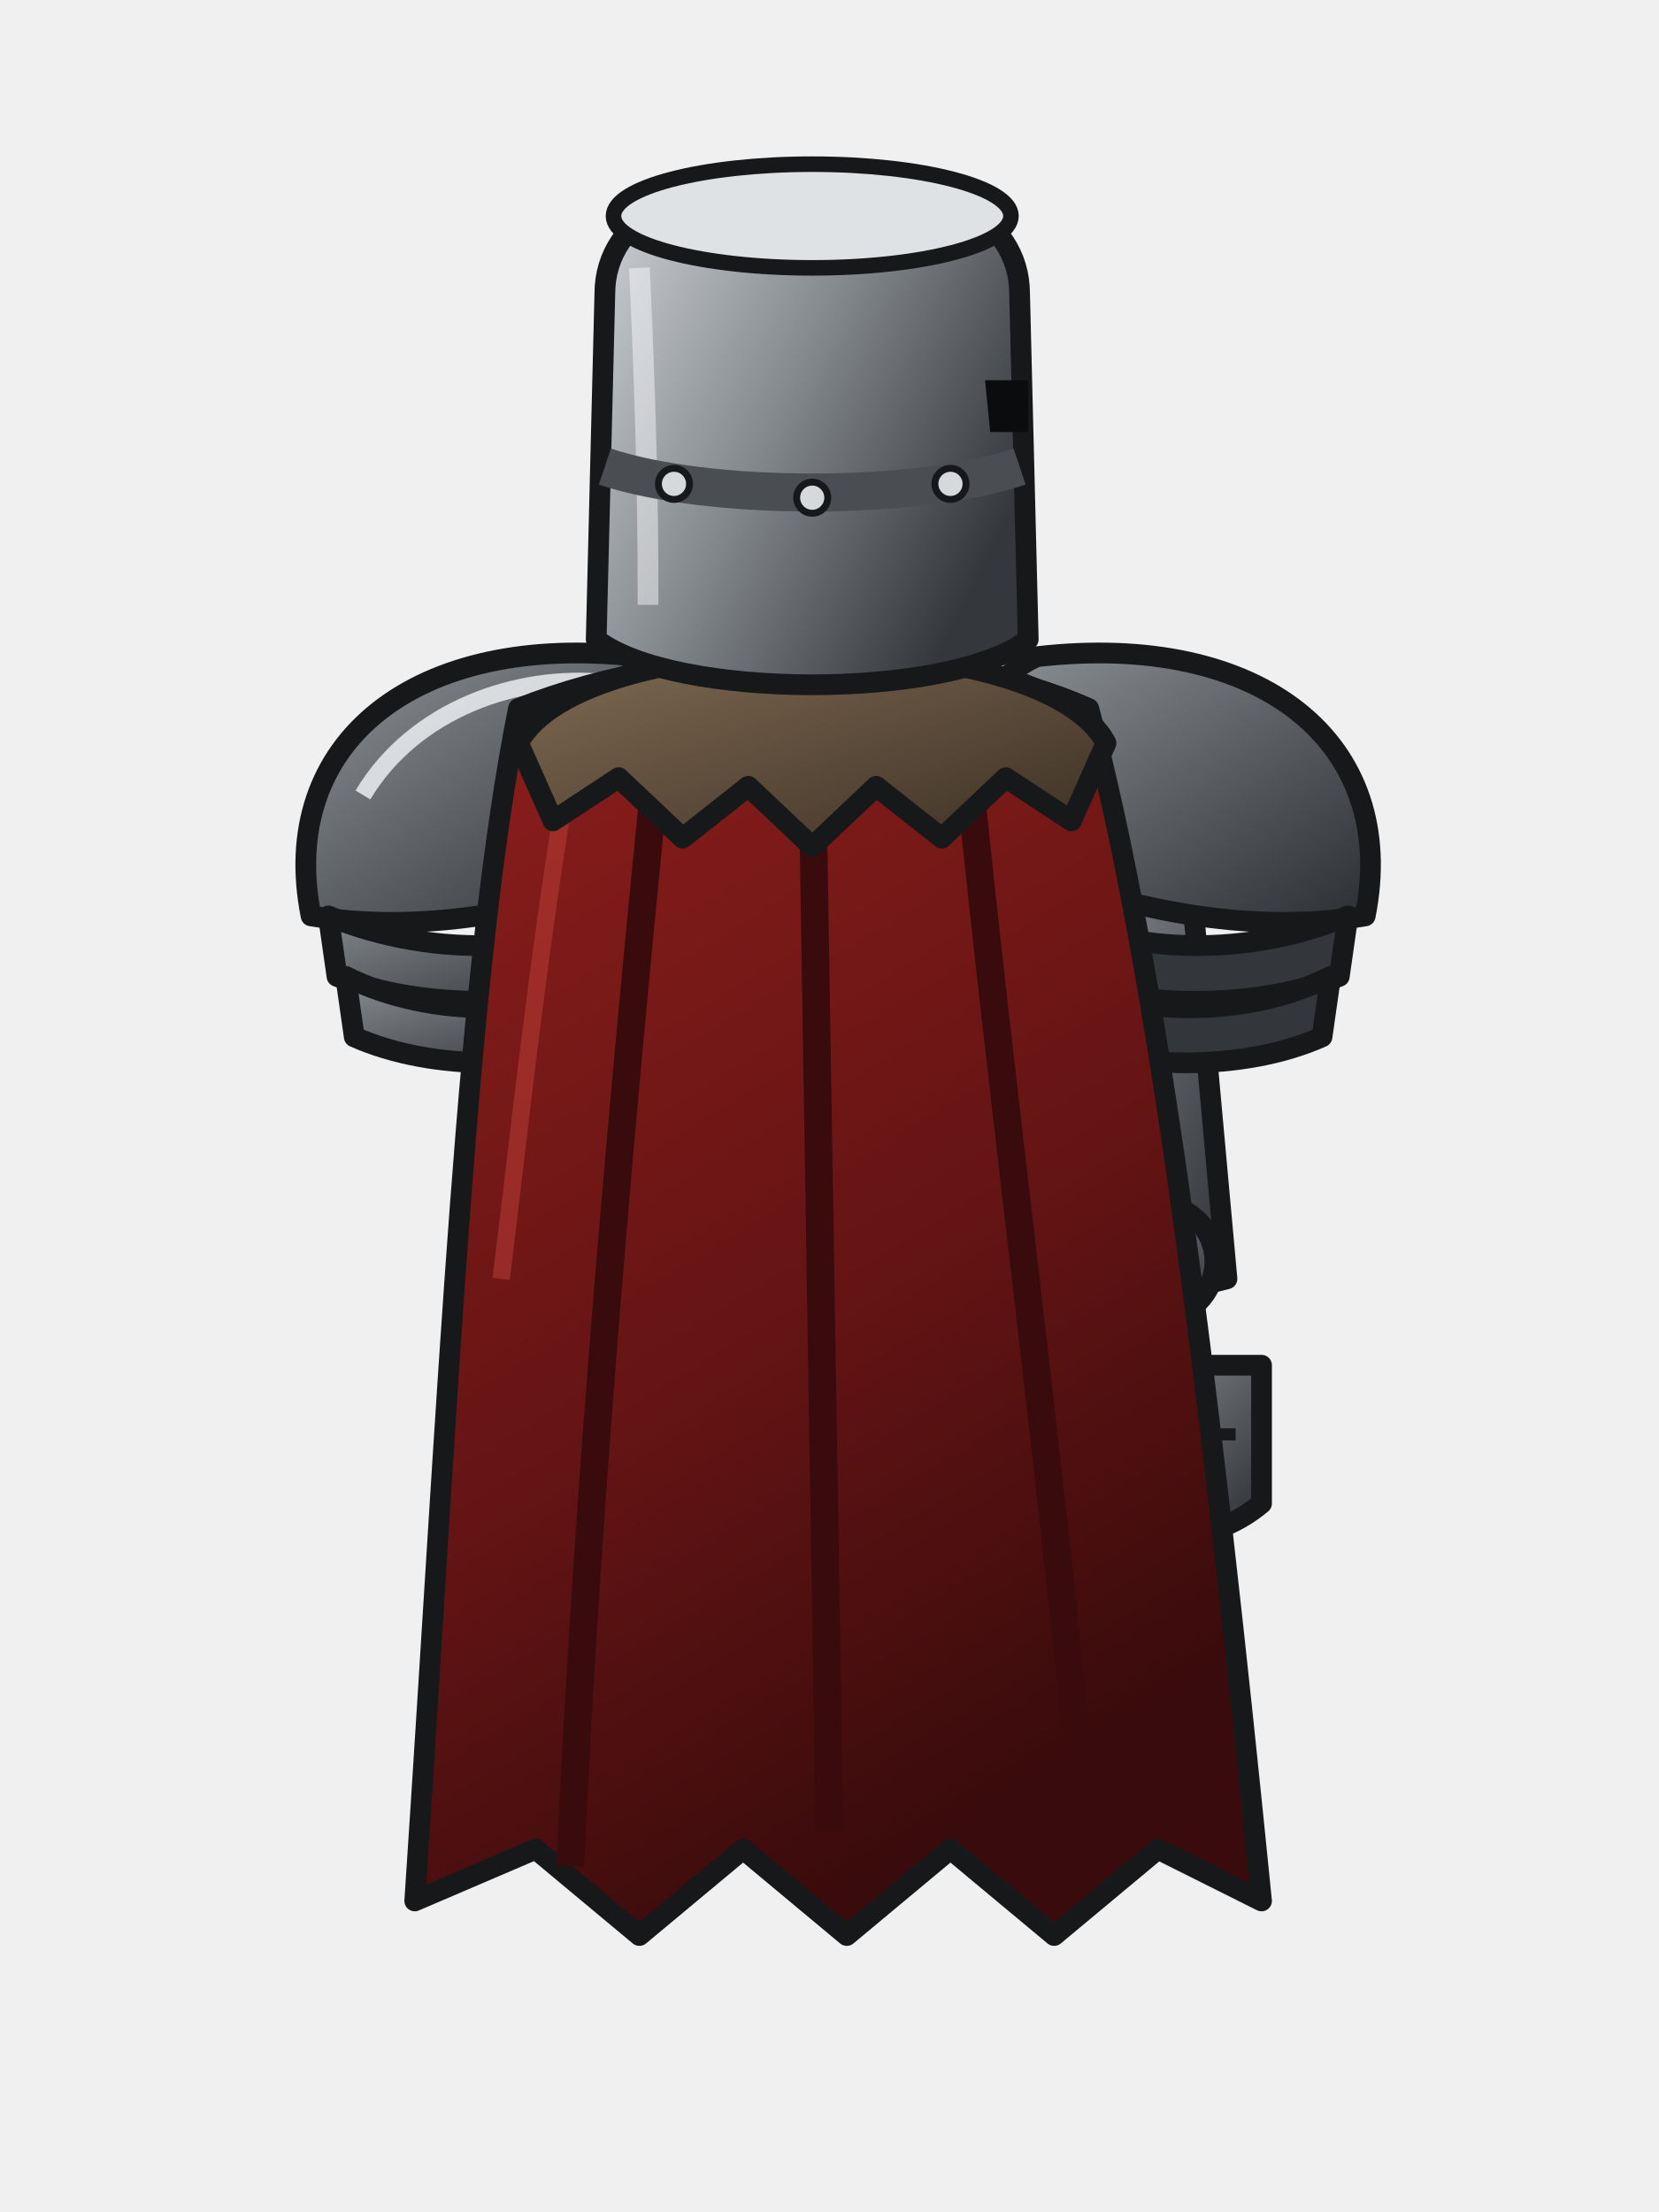
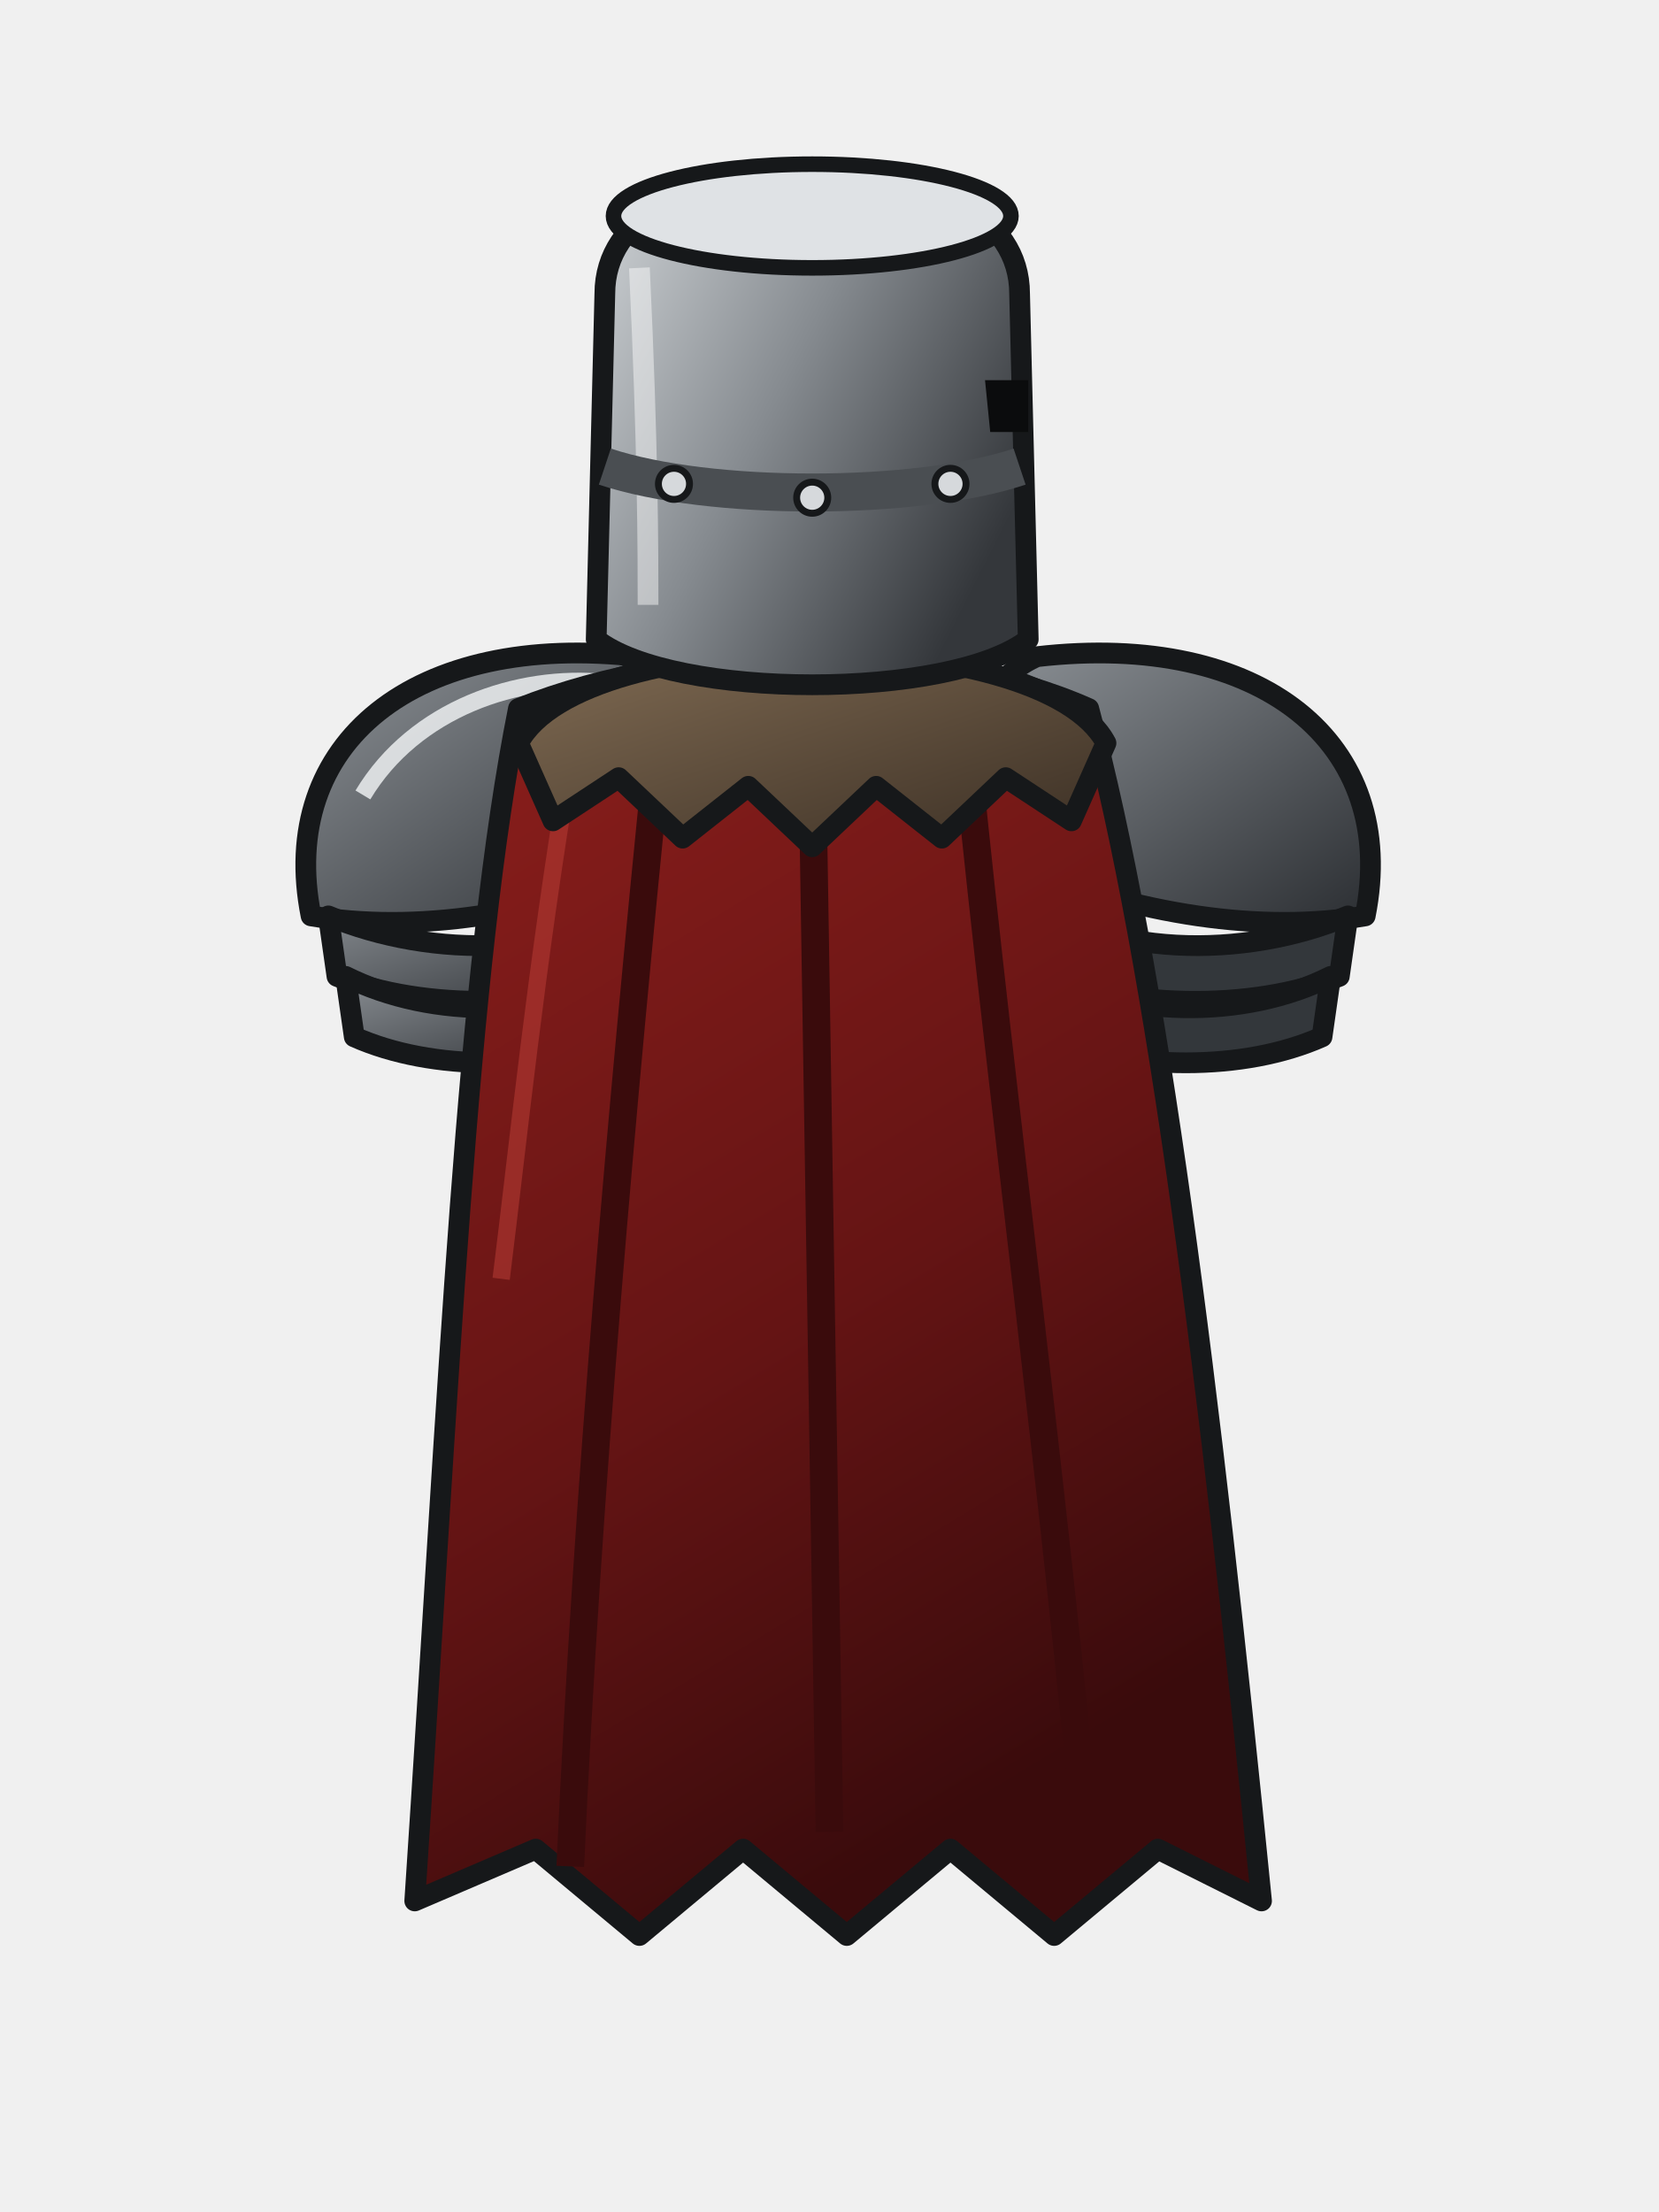
<svg xmlns="http://www.w3.org/2000/svg" viewBox="0 0 96 128" width="96" height="128">
  <defs>
    <linearGradient id="steel" x1="0" y1="0" x2="1" y2="1">
      <stop offset="0" stop-color="#c3c7cb" />
      <stop offset="0.45" stop-color="#7f8489" />
      <stop offset="1" stop-color="#3a3e42" />
    </linearGradient>
    <linearGradient id="steelD" x1="0" y1="0" x2="1" y2="1">
      <stop offset="0" stop-color="#8d9297" />
      <stop offset="1" stop-color="#2b2e32" />
    </linearGradient>
    <linearGradient id="helmG" x1="0" y1="0" x2="1" y2="0.6">
      <stop offset="0" stop-color="#d2d6d9" />
      <stop offset="0.5" stop-color="#868b90" />
      <stop offset="1" stop-color="#34373b" />
    </linearGradient>
    <linearGradient id="capeG" x1="0" y1="0" x2="0.4" y2="1">
      <stop offset="0" stop-color="#8e1f1c" />
      <stop offset="0.6" stop-color="#651414" />
      <stop offset="1" stop-color="#3a0b0c" />
    </linearGradient>
    <linearGradient id="furG" x1="0" y1="0" x2="1" y2="1">
      <stop offset="0" stop-color="#806b53" />
      <stop offset="1" stop-color="#3b2f24" />
    </linearGradient>
    <linearGradient id="leatherG" x1="0" y1="0" x2="1" y2="1">
      <stop offset="0" stop-color="#6b4a2e" />
      <stop offset="1" stop-color="#33220f" />
    </linearGradient>
    <linearGradient id="quiltG" x1="0" y1="0" x2="1" y2="1">
      <stop offset="0" stop-color="#7d6a4f" />
      <stop offset="1" stop-color="#3a2d1e" />
    </linearGradient>
    <linearGradient id="hoodG" x1="0" y1="0" x2="1" y2="1">
      <stop offset="0" stop-color="#4e4438" />
      <stop offset="0.6" stop-color="#2c251d" />
      <stop offset="1" stop-color="#16120d" />
    </linearGradient>
    <linearGradient id="scarfG" x1="0" y1="0" x2="1" y2="1">
      <stop offset="0" stop-color="#3f8a8a" />
      <stop offset="0.6" stop-color="#245a5e" />
      <stop offset="1" stop-color="#123236" />
    </linearGradient>
    <linearGradient id="trouserG" x1="0" y1="0" x2="1" y2="0">
      <stop offset="0" stop-color="#4a3f34" />
      <stop offset="1" stop-color="#231c15" />
    </linearGradient>
    <linearGradient id="robeG" x1="0" y1="0" x2="1" y2="1">
      <stop offset="0" stop-color="#4f3e80" />
      <stop offset="0.55" stop-color="#2e2350" />
      <stop offset="1" stop-color="#150f28" />
    </linearGradient>
    <linearGradient id="robeD" x1="0" y1="0" x2="1" y2="1">
      <stop offset="0" stop-color="#352a5c" />
      <stop offset="1" stop-color="#110c22" />
    </linearGradient>
    <linearGradient id="hatG" x1="0" y1="0" x2="1" y2="1">
      <stop offset="0" stop-color="#5a4d42" />
      <stop offset="0.6" stop-color="#2e251e" />
      <stop offset="1" stop-color="#15110d" />
    </linearGradient>
    <linearGradient id="skinG" x1="0" y1="0" x2="1" y2="1">
      <stop offset="0" stop-color="#e2cfb0" />
      <stop offset="1" stop-color="#9c8466" />
    </linearGradient>
    <pattern id="mail" width="3" height="3" patternUnits="userSpaceOnUse">
      <rect width="3" height="3" fill="#3d4145" />
      <circle cx="1.5" cy="1.5" r="0.9" fill="#80858a" />
    </pattern>
  </defs>
  <g stroke="#16181a" stroke-width="1.2" stroke-linejoin="round">
-     <path d="M60 52 L69 52 L71 74 L63 76 Z" fill="url(#steelD)" />
-     <circle cx="67" cy="73" r="3.3" fill="url(#steelD)" />
-     <path d="M63 79 L73 79 L73 87 C70 89.5 66 89.5 63 87 Z" fill="url(#steelD)" />
-     <path d="M64.5 83 L71.5 83" stroke="#16181a" stroke-width="0.7" stroke-opacity="1" fill="none" />
    <path d="M18 53 C16 43 24 36.5 37 38 C41.5 40 41.5 46 38.5 50 C31 53 24 54 18 53 Z" fill="url(#steelD)" />
    <path d="M19 53 C25 55.5 33 55.5 38.5 51.5 L38 56 C32 58.5 24.5 58.5 19.5 56.5 Z" fill="url(#steelD)" />
    <path d="M20 56.5 C25 59 32 59 37.5 56 L37 60 C31.5 62 25 62 20.5 60 Z" fill="url(#steelD)" />
    <path d="M21 46 C24 41 30 39 35 39.5" stroke="#f4f6f7" stroke-width="1" stroke-opacity="0.8" fill="none" />
    <path d="M79 53 C81 43 73 36.5 60 38 C55.5 40 55.5 46 58.5 50 C66 53 73 54 79 53 Z" fill="url(#steelD)" />
    <path d="M78 53 C72 55.5 64 55.5 58.5 51.5 L59 56 C65 58.5 72.5 58.5 77.5 56.5 Z" fill="#33373b" />
    <path d="M77 56.5 C72 59 65 59 59.5 56 L60 60 C65.5 62 72 62 76.5 60 Z" fill="#33373b" />
    <path d="M30 41 C40 37 54 37 63 41 C67 56 70 80 73 110 L67 107 L61 112 L55 107 L49 112 L43 107 L37 112 L31 107 L24 110 C26 80 27 56 30 41 Z" fill="url(#capeG)" />
    <path d="M38 44 C36 64 34 86 33 108 M47 44 L48 106 M56 44 C58 64 61 86 63 108" stroke="#3a0b0c" stroke-width="1.6" stroke-opacity="1" fill="none" />
    <path d="M33 44 C31 56 30 66 29 74" stroke="#b33a32" stroke-width="1" stroke-opacity="0.6" fill="none" />
    <path d="M30 43 C33.7 36 60.3 36 64 43 L62 47.5 L58.2 45 L54.5 48.5 L50.7 45.5 L47 49 L43.3 45.5 L39.5 48.5 L35.8 45 L32 47.5 Z" fill="url(#furG)" />
    <path d="M35 17 C35 12.5 40 10 47 10 C54 10 59 12.5 59 17 L59.5 37 C55 40.5 39 40.5 34.5 37 Z" fill="url(#helmG)" />
    <ellipse cx="47" cy="12.5" rx="11.5" ry="3" fill="#dfe2e5" stroke-width="0.9" />
    <path d="M37 15.5 C37.5 26 37.5 32 37.5 35" stroke="#fff" stroke-width="1.2" stroke-opacity="0.45" fill="none" />
    <path d="M35 27 C41 29 53 29 59 27" stroke="#4a4e52" stroke-width="2.2" stroke-opacity="1" fill="none" />
    <circle cx="39" cy="28" r="0.9" fill="#d6d9dc" stroke-width="0.4" />
    <circle cx="47" cy="28.8" r="0.9" fill="#d6d9dc" stroke-width="0.4" />
    <circle cx="55" cy="28" r="0.9" fill="#d6d9dc" stroke-width="0.4" />
    <path d="M57 22 L59.5 22 L59.5 25 L57.3 25 Z" fill="#0b0c0d" stroke="none" />
  </g>
</svg>
